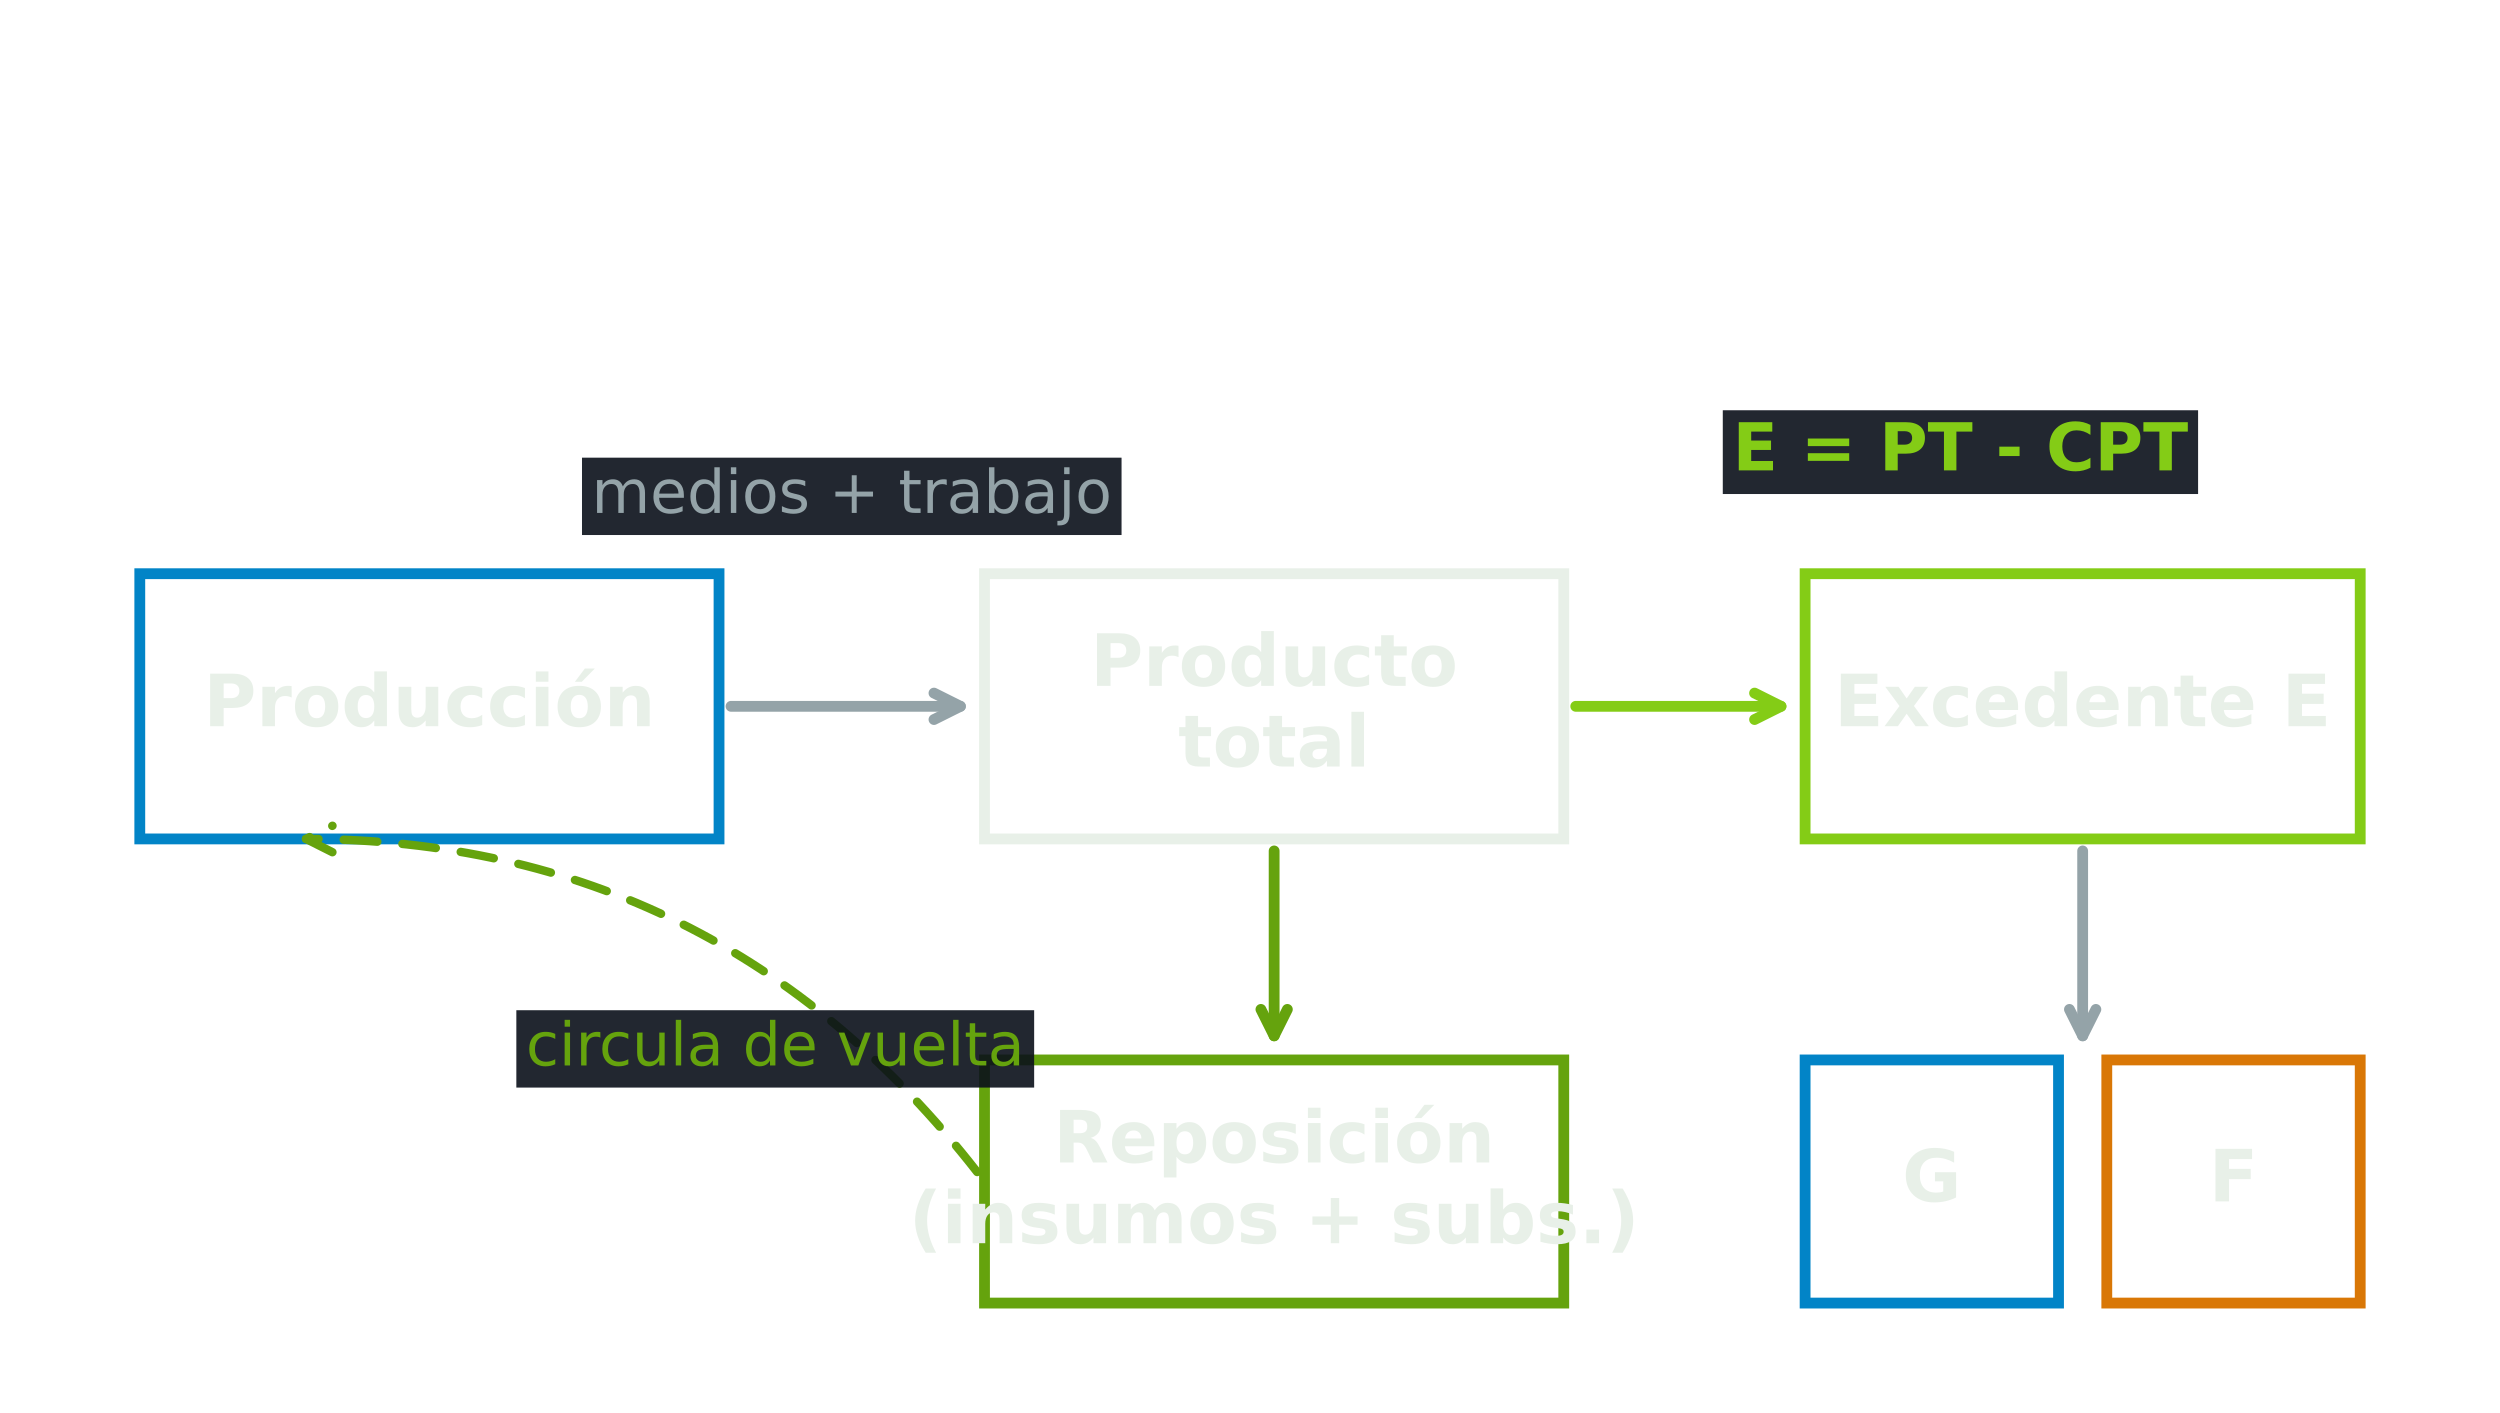
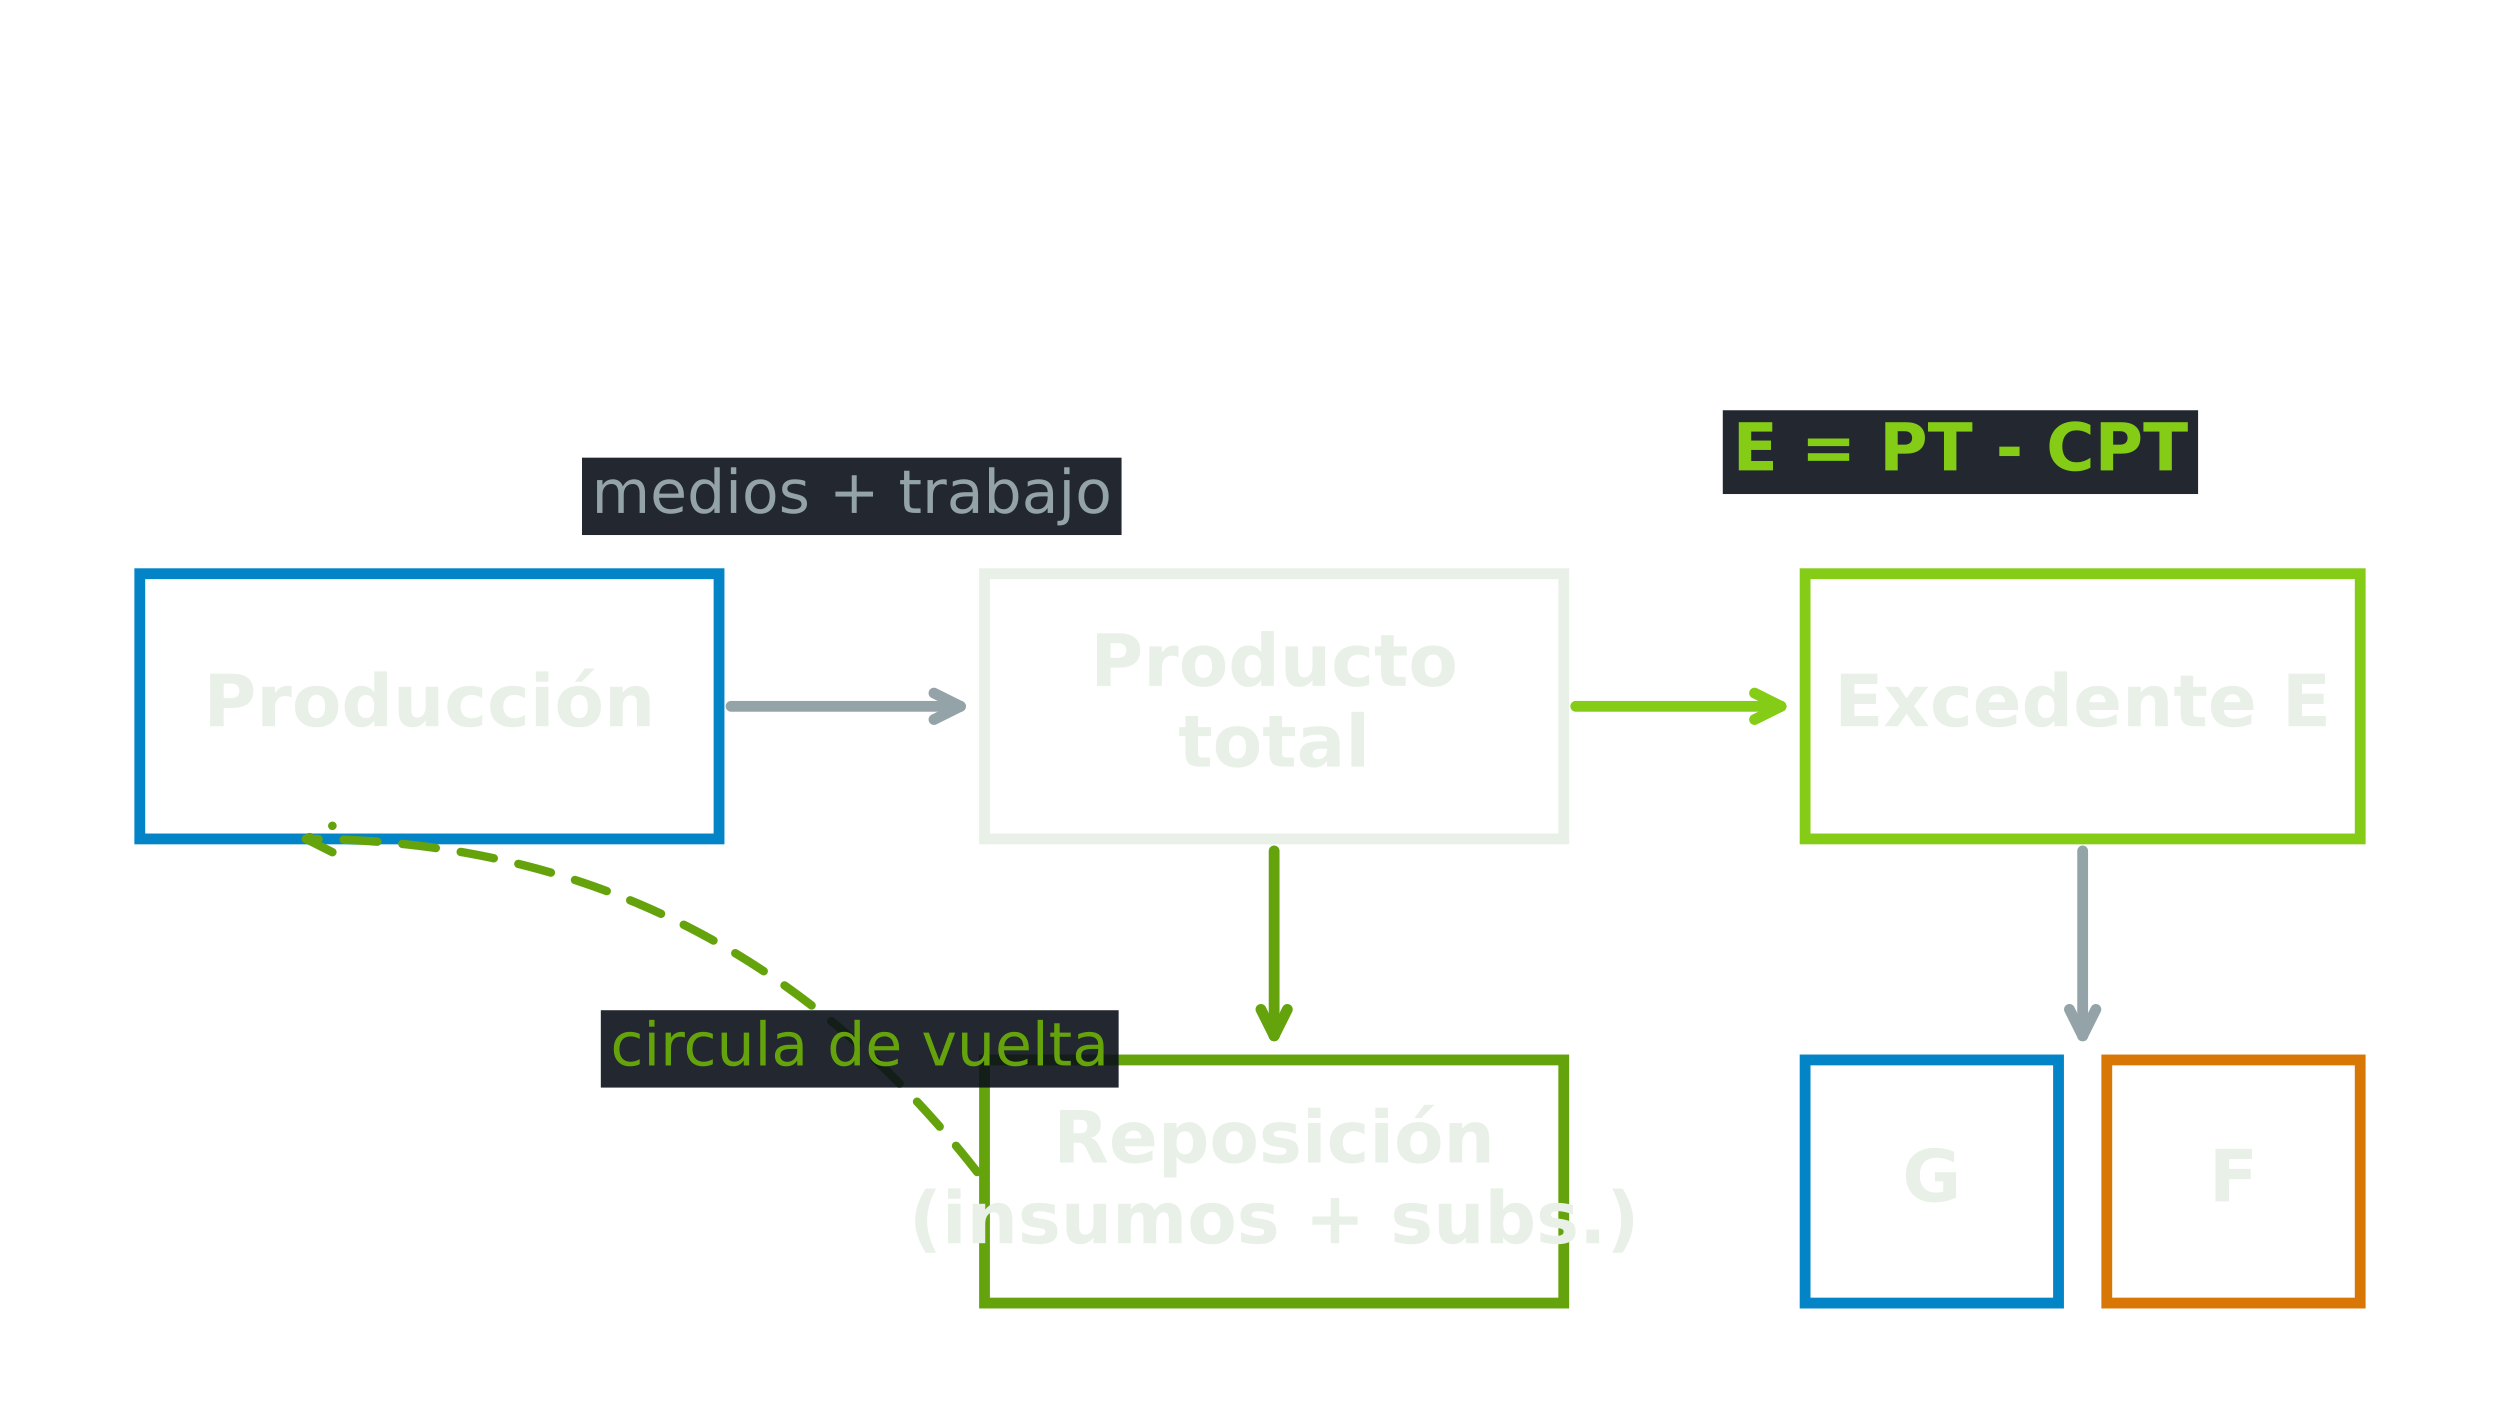
<svg xmlns="http://www.w3.org/2000/svg" xmlns:xlink="http://www.w3.org/1999/xlink" width="416.16pt" height="235.152pt" viewBox="0 0 416.16 235.152" version="1.1">
  <defs>
    <style type="text/css">*{stroke-linejoin: round; stroke-linecap: butt}</style>
  </defs>
  <g id="figure_1">
    <g id="patch_1">
      <path d="M 0 235.152  L 416.16 235.152  L 416.16 -0  L 0 -0  L 0 235.152  z " style="fill: none; opacity: 0" />
    </g>
    <g id="axes_1">
      <g id="patch_2">
        <path d="M 7.2 227.952  L 408.96 227.952  L 408.96 7.2  L 7.2 7.2  L 7.2 227.952  z " style="fill: none" />
      </g>
      <g id="patch_3">
        <path d="M 23.27 139.651  L 119.693 139.651  L 119.693 95.501  L 23.27 95.501  L 23.27 139.651  z " clip-path="url(#pfd6bc962e0)" style="fill: none; stroke: #0284c7; stroke-width: 1.8; stroke-linejoin: miter" />
      </g>
      <g id="patch_4">
        <path d="M 163.886 139.651  L 260.309 139.651  L 260.309 95.501  L 163.886 95.501  L 163.886 139.651  z " clip-path="url(#pfd6bc962e0)" style="fill: none; stroke: #e8f0e8; stroke-width: 1.8; stroke-linejoin: miter" />
      </g>
      <g id="patch_5">
        <path d="M 163.886 216.914  L 260.309 216.914  L 260.309 176.443  L 163.886 176.443  L 163.886 216.914  z " clip-path="url(#pfd6bc962e0)" style="fill: none; stroke: #65a30d; stroke-width: 1.8; stroke-linejoin: miter" />
      </g>
      <g id="patch_6">
        <path d="M 300.485 139.651  L 392.89 139.651  L 392.89 95.501  L 300.485 95.501  L 300.485 139.651  z " clip-path="url(#pfd6bc962e0)" style="fill: none; stroke: #84cc16; stroke-width: 1.8; stroke-linejoin: miter" />
      </g>
      <g id="patch_7">
        <path d="M 300.485 216.914  L 342.67 216.914  L 342.67 176.443  L 300.485 176.443  L 300.485 216.914  z " clip-path="url(#pfd6bc962e0)" style="fill: none; stroke: #0284c7; stroke-width: 1.8; stroke-linejoin: miter" />
      </g>
      <g id="patch_8">
        <path d="M 350.705 216.914  L 392.89 216.914  L 392.89 176.443  L 350.705 176.443  L 350.705 216.914  z " clip-path="url(#pfd6bc962e0)" style="fill: none; stroke: #d97706; stroke-width: 1.8; stroke-linejoin: miter" />
      </g>
      <g id="matplotlib.axis_1" />
      <g id="matplotlib.axis_2" />
      <g id="text_1">
        <g style="fill: #e8f0e8" transform="translate(33.87285 120.8872) scale(0.12 -0.12)">
          <defs>
            <path id="DejaVuSans-Bold-50" d="M 588 4666  L 2584 4666  Q 3475 4666 3951 4270  Q 4428 3875 4428 3144  Q 4428 2409 3951 2014  Q 3475 1619 2584 1619  L 1791 1619  L 1791 0  L 588 0  L 588 4666  z M 1791 3794  L 1791 2491  L 2456 2491  Q 2806 2491 2997 2661  Q 3188 2831 3188 3144  Q 3188 3456 2997 3625  Q 2806 3794 2456 3794  L 1791 3794  z " transform="scale(0.015625)" />
            <path id="DejaVuSans-Bold-72" d="M 3138 2547  Q 2991 2616 2845 2648  Q 2700 2681 2553 2681  Q 2122 2681 1889 2404  Q 1656 2128 1656 1613  L 1656 0  L 538 0  L 538 3500  L 1656 3500  L 1656 2925  Q 1872 3269 2151 3426  Q 2431 3584 2822 3584  Q 2878 3584 2943 3579  Q 3009 3575 3134 3559  L 3138 2547  z " transform="scale(0.015625)" />
            <path id="DejaVuSans-Bold-6f" d="M 2203 2784  Q 1831 2784 1636 2517  Q 1441 2250 1441 1747  Q 1441 1244 1636 976  Q 1831 709 2203 709  Q 2569 709 2762 976  Q 2956 1244 2956 1747  Q 2956 2250 2762 2517  Q 2569 2784 2203 2784  z M 2203 3584  Q 3106 3584 3614 3096  Q 4122 2609 4122 1747  Q 4122 884 3614 396  Q 3106 -91 2203 -91  Q 1297 -91 786 396  Q 275 884 275 1747  Q 275 2609 786 3096  Q 1297 3584 2203 3584  z " transform="scale(0.015625)" />
            <path id="DejaVuSans-Bold-64" d="M 2919 2988  L 2919 4863  L 4044 4863  L 4044 0  L 2919 0  L 2919 506  Q 2688 197 2409 53  Q 2131 -91 1766 -91  Q 1119 -91 703 423  Q 288 938 288 1747  Q 288 2556 703 3070  Q 1119 3584 1766 3584  Q 2128 3584 2408 3439  Q 2688 3294 2919 2988  z M 2181 722  Q 2541 722 2730 984  Q 2919 1247 2919 1747  Q 2919 2247 2730 2509  Q 2541 2772 2181 2772  Q 1825 2772 1636 2509  Q 1447 2247 1447 1747  Q 1447 1247 1636 984  Q 1825 722 2181 722  z " transform="scale(0.015625)" />
            <path id="DejaVuSans-Bold-75" d="M 500 1363  L 500 3500  L 1625 3500  L 1625 3150  Q 1625 2866 1622 2436  Q 1619 2006 1619 1863  Q 1619 1441 1641 1255  Q 1663 1069 1716 984  Q 1784 875 1895 815  Q 2006 756 2150 756  Q 2500 756 2700 1025  Q 2900 1294 2900 1772  L 2900 3500  L 4019 3500  L 4019 0  L 2900 0  L 2900 506  Q 2647 200 2364 54  Q 2081 -91 1741 -91  Q 1134 -91 817 281  Q 500 653 500 1363  z " transform="scale(0.015625)" />
            <path id="DejaVuSans-Bold-63" d="M 3366 3391  L 3366 2478  Q 3138 2634 2908 2709  Q 2678 2784 2431 2784  Q 1963 2784 1702 2511  Q 1441 2238 1441 1747  Q 1441 1256 1702 982  Q 1963 709 2431 709  Q 2694 709 2930 787  Q 3166 866 3366 1019  L 3366 103  Q 3103 6 2833 -42  Q 2563 -91 2291 -91  Q 1344 -91 809 395  Q 275 881 275 1747  Q 275 2613 809 3098  Q 1344 3584 2291 3584  Q 2566 3584 2833 3536  Q 3100 3488 3366 3391  z " transform="scale(0.015625)" />
            <path id="DejaVuSans-Bold-69" d="M 538 3500  L 1656 3500  L 1656 0  L 538 0  L 538 3500  z M 538 4863  L 1656 4863  L 1656 3950  L 538 3950  L 538 4863  z " transform="scale(0.015625)" />
            <path id="DejaVuSans-Bold-f3" d="M 2203 2784  Q 1831 2784 1636 2517  Q 1441 2250 1441 1747  Q 1441 1244 1636 976  Q 1831 709 2203 709  Q 2569 709 2762 976  Q 2956 1244 2956 1747  Q 2956 2250 2762 2517  Q 2569 2784 2203 2784  z M 2203 3584  Q 3106 3584 3614 3096  Q 4122 2609 4122 1747  Q 4122 884 3614 396  Q 3106 -91 2203 -91  Q 1297 -91 786 396  Q 275 884 275 1747  Q 275 2609 786 3096  Q 1297 3584 2203 3584  z M 2694 5119  L 3578 5119  L 2425 3944  L 1813 3944  L 2694 5119  z " transform="scale(0.015625)" />
            <path id="DejaVuSans-Bold-6e" d="M 4056 2131  L 4056 0  L 2931 0  L 2931 347  L 2931 1631  Q 2931 2084 2911 2256  Q 2891 2428 2841 2509  Q 2775 2619 2662 2680  Q 2550 2741 2406 2741  Q 2056 2741 1856 2470  Q 1656 2200 1656 1722  L 1656 0  L 538 0  L 538 3500  L 1656 3500  L 1656 2988  Q 1909 3294 2193 3439  Q 2478 3584 2822 3584  Q 3428 3584 3742 3212  Q 4056 2841 4056 2131  z " transform="scale(0.015625)" />
          </defs>
          <use xlink:href="#DejaVuSans-Bold-50" />
          <use xlink:href="#DejaVuSans-Bold-72" x="73.291" />
          <use xlink:href="#DejaVuSans-Bold-6f" x="122.607" />
          <use xlink:href="#DejaVuSans-Bold-64" x="191.309" />
          <use xlink:href="#DejaVuSans-Bold-75" x="262.891" />
          <use xlink:href="#DejaVuSans-Bold-63" x="334.082" />
          <use xlink:href="#DejaVuSans-Bold-63" x="393.359" />
          <use xlink:href="#DejaVuSans-Bold-69" x="452.637" />
          <use xlink:href="#DejaVuSans-Bold-f3" x="486.914" />
          <use xlink:href="#DejaVuSans-Bold-6e" x="555.615" />
        </g>
      </g>
      <g id="text_2">
        <g style="fill: #e8f0e8" transform="translate(181.506 114.1686) scale(0.12 -0.12)">
          <defs>
            <path id="DejaVuSans-Bold-74" d="M 1759 4494  L 1759 3500  L 2913 3500  L 2913 2700  L 1759 2700  L 1759 1216  Q 1759 972 1856 886  Q 1953 800 2241 800  L 2816 800  L 2816 0  L 1856 0  Q 1194 0 917 276  Q 641 553 641 1216  L 641 2700  L 84 2700  L 84 3500  L 641 3500  L 641 4494  L 1759 4494  z " transform="scale(0.015625)" />
          </defs>
          <use xlink:href="#DejaVuSans-Bold-50" />
          <use xlink:href="#DejaVuSans-Bold-72" x="73.291" />
          <use xlink:href="#DejaVuSans-Bold-6f" x="122.607" />
          <use xlink:href="#DejaVuSans-Bold-64" x="191.309" />
          <use xlink:href="#DejaVuSans-Bold-75" x="262.891" />
          <use xlink:href="#DejaVuSans-Bold-63" x="334.082" />
          <use xlink:href="#DejaVuSans-Bold-74" x="393.359" />
          <use xlink:href="#DejaVuSans-Bold-6f" x="441.162" />
        </g>
        <g style="fill: #e8f0e8" transform="translate(196.1338 127.6059) scale(0.12 -0.12)">
          <defs>
            <path id="DejaVuSans-Bold-61" d="M 2106 1575  Q 1756 1575 1579 1456  Q 1403 1338 1403 1106  Q 1403 894 1545 773  Q 1688 653 1941 653  Q 2256 653 2472 879  Q 2688 1106 2688 1447  L 2688 1575  L 2106 1575  z M 3816 1997  L 3816 0  L 2688 0  L 2688 519  Q 2463 200 2181 54  Q 1900 -91 1497 -91  Q 953 -91 614 226  Q 275 544 275 1050  Q 275 1666 698 1953  Q 1122 2241 2028 2241  L 2688 2241  L 2688 2328  Q 2688 2594 2478 2717  Q 2269 2841 1825 2841  Q 1466 2841 1156 2769  Q 847 2697 581 2553  L 581 3406  Q 941 3494 1303 3539  Q 1666 3584 2028 3584  Q 2975 3584 3395 3211  Q 3816 2838 3816 1997  z " transform="scale(0.015625)" />
            <path id="DejaVuSans-Bold-6c" d="M 538 4863  L 1656 4863  L 1656 0  L 538 0  L 538 4863  z " transform="scale(0.015625)" />
          </defs>
          <use xlink:href="#DejaVuSans-Bold-74" />
          <use xlink:href="#DejaVuSans-Bold-6f" x="47.803" />
          <use xlink:href="#DejaVuSans-Bold-74" x="116.504" />
          <use xlink:href="#DejaVuSans-Bold-61" x="164.307" />
          <use xlink:href="#DejaVuSans-Bold-6c" x="231.787" />
        </g>
      </g>
      <g id="text_3">
        <g style="fill: #e8f0e8" transform="translate(175.356 193.5114) scale(0.12 -0.12)">
          <defs>
            <path id="DejaVuSans-Bold-52" d="M 2297 2597  Q 2675 2597 2839 2737  Q 3003 2878 3003 3200  Q 3003 3519 2839 3656  Q 2675 3794 2297 3794  L 1791 3794  L 1791 2597  L 2297 2597  z M 1791 1766  L 1791 0  L 588 0  L 588 4666  L 2425 4666  Q 3347 4666 3776 4356  Q 4206 4047 4206 3378  Q 4206 2916 3982 2619  Q 3759 2322 3309 2181  Q 3556 2125 3751 1926  Q 3947 1728 4147 1325  L 4800 0  L 3519 0  L 2950 1159  Q 2778 1509 2601 1637  Q 2425 1766 2131 1766  L 1791 1766  z " transform="scale(0.015625)" />
            <path id="DejaVuSans-Bold-65" d="M 4031 1759  L 4031 1441  L 1416 1441  Q 1456 1047 1700 850  Q 1944 653 2381 653  Q 2734 653 3104 758  Q 3475 863 3866 1075  L 3866 213  Q 3469 63 3072 -14  Q 2675 -91 2278 -91  Q 1328 -91 801 392  Q 275 875 275 1747  Q 275 2603 792 3093  Q 1309 3584 2216 3584  Q 3041 3584 3536 3087  Q 4031 2591 4031 1759  z M 2881 2131  Q 2881 2450 2695 2645  Q 2509 2841 2209 2841  Q 1884 2841 1681 2658  Q 1478 2475 1428 2131  L 2881 2131  z " transform="scale(0.015625)" />
            <path id="DejaVuSans-Bold-70" d="M 1656 506  L 1656 -1331  L 538 -1331  L 538 3500  L 1656 3500  L 1656 2988  Q 1888 3294 2169 3439  Q 2450 3584 2816 3584  Q 3463 3584 3878 3070  Q 4294 2556 4294 1747  Q 4294 938 3878 423  Q 3463 -91 2816 -91  Q 2450 -91 2169 54  Q 1888 200 1656 506  z M 2400 2772  Q 2041 2772 1848 2508  Q 1656 2244 1656 1747  Q 1656 1250 1848 986  Q 2041 722 2400 722  Q 2759 722 2948 984  Q 3138 1247 3138 1747  Q 3138 2247 2948 2509  Q 2759 2772 2400 2772  z " transform="scale(0.015625)" />
            <path id="DejaVuSans-Bold-73" d="M 3272 3391  L 3272 2541  Q 2913 2691 2578 2766  Q 2244 2841 1947 2841  Q 1628 2841 1473 2761  Q 1319 2681 1319 2516  Q 1319 2381 1436 2309  Q 1553 2238 1856 2203  L 2053 2175  Q 2913 2066 3209 1816  Q 3506 1566 3506 1031  Q 3506 472 3093 190  Q 2681 -91 1863 -91  Q 1516 -91 1145 -36  Q 775 19 384 128  L 384 978  Q 719 816 1070 734  Q 1422 653 1784 653  Q 2113 653 2278 743  Q 2444 834 2444 1013  Q 2444 1163 2330 1236  Q 2216 1309 1875 1350  L 1678 1375  Q 931 1469 631 1722  Q 331 1975 331 2491  Q 331 3047 712 3315  Q 1094 3584 1881 3584  Q 2191 3584 2531 3537  Q 2872 3491 3272 3391  z " transform="scale(0.015625)" />
          </defs>
          <use xlink:href="#DejaVuSans-Bold-52" />
          <use xlink:href="#DejaVuSans-Bold-65" x="77.002" />
          <use xlink:href="#DejaVuSans-Bold-70" x="144.824" />
          <use xlink:href="#DejaVuSans-Bold-6f" x="216.406" />
          <use xlink:href="#DejaVuSans-Bold-73" x="285.107" />
          <use xlink:href="#DejaVuSans-Bold-69" x="344.629" />
          <use xlink:href="#DejaVuSans-Bold-63" x="378.906" />
          <use xlink:href="#DejaVuSans-Bold-69" x="438.184" />
          <use xlink:href="#DejaVuSans-Bold-f3" x="472.461" />
          <use xlink:href="#DejaVuSans-Bold-6e" x="541.162" />
        </g>
        <g style="fill: #e8f0e8" transform="translate(151.3054 206.9487) scale(0.12 -0.12)">
          <defs>
            <path id="DejaVuSans-Bold-28" d="M 2413 -844  L 1484 -844  Q 1006 -72 778 623  Q 550 1319 550 2003  Q 550 2688 779 3389  Q 1009 4091 1484 4856  L 2413 4856  Q 2013 4116 1813 3408  Q 1613 2700 1613 2009  Q 1613 1319 1811 609  Q 2009 -100 2413 -844  z " transform="scale(0.015625)" />
            <path id="DejaVuSans-Bold-6d" d="M 3781 2919  Q 3994 3244 4286 3414  Q 4578 3584 4928 3584  Q 5531 3584 5847 3212  Q 6163 2841 6163 2131  L 6163 0  L 5038 0  L 5038 1825  Q 5041 1866 5042 1909  Q 5044 1953 5044 2034  Q 5044 2406 4934 2573  Q 4825 2741 4581 2741  Q 4263 2741 4089 2478  Q 3916 2216 3909 1719  L 3909 0  L 2784 0  L 2784 1825  Q 2784 2406 2684 2573  Q 2584 2741 2328 2741  Q 2006 2741 1831 2477  Q 1656 2213 1656 1722  L 1656 0  L 531 0  L 531 3500  L 1656 3500  L 1656 2988  Q 1863 3284 2130 3434  Q 2397 3584 2719 3584  Q 3081 3584 3359 3409  Q 3638 3234 3781 2919  z " transform="scale(0.015625)" />
            <path id="DejaVuSans-Bold-20" transform="scale(0.015625)" />
            <path id="DejaVuSans-Bold-2b" d="M 3053 4013  L 3053 2375  L 4684 2375  L 4684 1638  L 3053 1638  L 3053 0  L 2309 0  L 2309 1638  L 678 1638  L 678 2375  L 2309 2375  L 2309 4013  L 3053 4013  z " transform="scale(0.015625)" />
            <path id="DejaVuSans-Bold-62" d="M 2400 722  Q 2759 722 2948 984  Q 3138 1247 3138 1747  Q 3138 2247 2948 2509  Q 2759 2772 2400 2772  Q 2041 2772 1848 2508  Q 1656 2244 1656 1747  Q 1656 1250 1848 986  Q 2041 722 2400 722  z M 1656 2988  Q 1888 3294 2169 3439  Q 2450 3584 2816 3584  Q 3463 3584 3878 3070  Q 4294 2556 4294 1747  Q 4294 938 3878 423  Q 3463 -91 2816 -91  Q 2450 -91 2169 54  Q 1888 200 1656 506  L 1656 0  L 538 0  L 538 4863  L 1656 4863  L 1656 2988  z " transform="scale(0.015625)" />
            <path id="DejaVuSans-Bold-2e" d="M 653 1209  L 1778 1209  L 1778 0  L 653 0  L 653 1209  z " transform="scale(0.015625)" />
            <path id="DejaVuSans-Bold-29" d="M 513 -844  Q 913 -100 1113 609  Q 1313 1319 1313 2009  Q 1313 2700 1113 3408  Q 913 4116 513 4856  L 1441 4856  Q 1916 4091 2145 3389  Q 2375 2688 2375 2003  Q 2375 1319 2147 623  Q 1919 -72 1441 -844  L 513 -844  z " transform="scale(0.015625)" />
          </defs>
          <use xlink:href="#DejaVuSans-Bold-28" />
          <use xlink:href="#DejaVuSans-Bold-69" x="45.703" />
          <use xlink:href="#DejaVuSans-Bold-6e" x="79.98" />
          <use xlink:href="#DejaVuSans-Bold-73" x="151.172" />
          <use xlink:href="#DejaVuSans-Bold-75" x="210.693" />
          <use xlink:href="#DejaVuSans-Bold-6d" x="281.885" />
          <use xlink:href="#DejaVuSans-Bold-6f" x="386.084" />
          <use xlink:href="#DejaVuSans-Bold-73" x="454.785" />
          <use xlink:href="#DejaVuSans-Bold-20" x="514.307" />
          <use xlink:href="#DejaVuSans-Bold-2b" x="549.121" />
          <use xlink:href="#DejaVuSans-Bold-20" x="632.91" />
          <use xlink:href="#DejaVuSans-Bold-73" x="667.725" />
          <use xlink:href="#DejaVuSans-Bold-75" x="727.246" />
          <use xlink:href="#DejaVuSans-Bold-62" x="798.438" />
          <use xlink:href="#DejaVuSans-Bold-73" x="870.02" />
          <use xlink:href="#DejaVuSans-Bold-2e" x="929.541" />
          <use xlink:href="#DejaVuSans-Bold-29" x="967.529" />
        </g>
      </g>
      <g id="text_4">
        <g style="fill: #e8f0e8" transform="translate(305.3313 120.8872) scale(0.12 -0.12)">
          <defs>
            <path id="DejaVuSans-Bold-45" d="M 588 4666  L 3834 4666  L 3834 3756  L 1791 3756  L 1791 2888  L 3713 2888  L 3713 1978  L 1791 1978  L 1791 909  L 3903 909  L 3903 0  L 588 0  L 588 4666  z " transform="scale(0.015625)" />
            <path id="DejaVuSans-Bold-78" d="M 1422 1791  L 159 3500  L 1344 3500  L 2059 2463  L 2784 3500  L 3969 3500  L 2706 1797  L 4031 0  L 2847 0  L 2059 1106  L 1281 0  L 97 0  L 1422 1791  z " transform="scale(0.015625)" />
          </defs>
          <use xlink:href="#DejaVuSans-Bold-45" />
          <use xlink:href="#DejaVuSans-Bold-78" x="68.311" />
          <use xlink:href="#DejaVuSans-Bold-63" x="132.812" />
          <use xlink:href="#DejaVuSans-Bold-65" x="192.09" />
          <use xlink:href="#DejaVuSans-Bold-64" x="259.912" />
          <use xlink:href="#DejaVuSans-Bold-65" x="331.494" />
          <use xlink:href="#DejaVuSans-Bold-6e" x="399.316" />
          <use xlink:href="#DejaVuSans-Bold-74" x="470.508" />
          <use xlink:href="#DejaVuSans-Bold-65" x="518.311" />
          <use xlink:href="#DejaVuSans-Bold-20" x="586.133" />
          <use xlink:href="#DejaVuSans-Bold-45" x="620.947" />
        </g>
      </g>
      <g id="text_5">
        <g style="fill: #e8f0e8" transform="translate(316.6525 199.99) scale(0.12 -0.12)">
          <defs>
            <path id="DejaVuSans-Bold-47" d="M 4781 347  Q 4331 128 3847 18  Q 3363 -91 2847 -91  Q 1681 -91 1000 561  Q 319 1213 319 2328  Q 319 3456 1012 4103  Q 1706 4750 2913 4750  Q 3378 4750 3804 4662  Q 4231 4575 4609 4403  L 4609 3438  Q 4219 3659 3833 3768  Q 3447 3878 3059 3878  Q 2341 3878 1952 3476  Q 1563 3075 1563 2328  Q 1563 1588 1938 1184  Q 2313 781 3003 781  Q 3191 781 3352 804  Q 3513 828 3641 878  L 3641 1784  L 2906 1784  L 2906 2591  L 4781 2591  L 4781 347  z " transform="scale(0.015625)" />
          </defs>
          <use xlink:href="#DejaVuSans-Bold-47" />
        </g>
      </g>
      <g id="text_6">
        <g style="fill: #e8f0e8" transform="translate(367.6984 199.99) scale(0.12 -0.12)">
          <defs>
            <path id="DejaVuSans-Bold-46" d="M 588 4666  L 3834 4666  L 3834 3756  L 1791 3756  L 1791 2888  L 3713 2888  L 3713 1978  L 1791 1978  L 1791 0  L 588 0  L 588 4666  z " transform="scale(0.015625)" />
          </defs>
          <use xlink:href="#DejaVuSans-Bold-46" />
        </g>
      </g>
      <g id="patch_9">
        <path d="M 121.692 117.576  Q 141.788 117.576 159.873 117.576  " style="fill: none; stroke: #94a3a8; stroke-width: 1.8; stroke-linecap: round" />
        <path d="M 155.473 115.376  L 159.873 117.576  L 155.473 119.776  " style="fill: none; stroke: #94a3a8; stroke-width: 1.8; stroke-linecap: round" />
      </g>
      <g id="patch_10">
        <path d="M 262.305 117.576  Q 280.395 117.576 296.473 117.576  " style="fill: none; stroke: #84cc16; stroke-width: 1.8; stroke-linecap: round" />
        <path d="M 292.073 115.376  L 296.473 117.576  L 292.073 119.776  " style="fill: none; stroke: #84cc16; stroke-width: 1.8; stroke-linecap: round" />
      </g>
      <g id="patch_11">
        <path d="M 212.098 141.65  Q 212.098 158.046 212.098 172.43  " style="fill: none; stroke: #65a30d; stroke-width: 1.8; stroke-linecap: round" />
        <path d="M 214.298 168.03  L 212.098 172.43  L 209.898 168.03  " style="fill: none; stroke: #65a30d; stroke-width: 1.8; stroke-linecap: round" />
      </g>
      <g id="patch_12">
        <path d="M 162.664 195.096  Q 119.499 139.831 50.939 139.65  " style="fill: none; stroke-dasharray: 5.6,4.2; stroke-dashoffset: 0; stroke: #65a30d; stroke-width: 1.4; stroke-linecap: round" />
        <path d="M 55.333 141.861  L 50.939 139.65  L 55.345 137.461  " style="fill: none; stroke-dasharray: 5.6,4.2; stroke-dashoffset: 0; stroke: #65a30d; stroke-width: 1.4; stroke-linecap: round" />
      </g>
      <g id="patch_13">
        <path d="M 346.687 141.65  Q 346.687 158.046 346.687 172.43  " style="fill: none; stroke: #94a3a8; stroke-width: 1.8; stroke-linecap: round" />
        <path d="M 348.887 168.03  L 346.687 172.43  L 344.487 168.03  " style="fill: none; stroke: #94a3a8; stroke-width: 1.8; stroke-linecap: round" />
      </g>
      <g id="text_7">
        <g id="patch_14">
          <path d="M 96.881 89.063  L 186.698 89.063  L 186.698 76.185  L 96.881 76.185  z " style="fill: #0a0f1a; opacity: 0.9" />
        </g>
        <g style="fill: #94a3a8" transform="translate(98.48101 85.38298) scale(0.1 -0.1)">
          <defs>
            <path id="DejaVuSans-6d" d="M 3328 2828  Q 3544 3216 3844 3400  Q 4144 3584 4550 3584  Q 5097 3584 5394 3201  Q 5691 2819 5691 2113  L 5691 0  L 5113 0  L 5113 2094  Q 5113 2597 4934 2840  Q 4756 3084 4391 3084  Q 3944 3084 3684 2787  Q 3425 2491 3425 1978  L 3425 0  L 2847 0  L 2847 2094  Q 2847 2600 2669 2842  Q 2491 3084 2119 3084  Q 1678 3084 1418 2786  Q 1159 2488 1159 1978  L 1159 0  L 581 0  L 581 3500  L 1159 3500  L 1159 2956  Q 1356 3278 1631 3431  Q 1906 3584 2284 3584  Q 2666 3584 2933 3390  Q 3200 3197 3328 2828  z " transform="scale(0.015625)" />
            <path id="DejaVuSans-65" d="M 3597 1894  L 3597 1613  L 953 1613  Q 991 1019 1311 708  Q 1631 397 2203 397  Q 2534 397 2845 478  Q 3156 559 3463 722  L 3463 178  Q 3153 47 2828 -22  Q 2503 -91 2169 -91  Q 1331 -91 842 396  Q 353 884 353 1716  Q 353 2575 817 3079  Q 1281 3584 2069 3584  Q 2775 3584 3186 3129  Q 3597 2675 3597 1894  z M 3022 2063  Q 3016 2534 2758 2815  Q 2500 3097 2075 3097  Q 1594 3097 1305 2825  Q 1016 2553 972 2059  L 3022 2063  z " transform="scale(0.015625)" />
            <path id="DejaVuSans-64" d="M 2906 2969  L 2906 4863  L 3481 4863  L 3481 0  L 2906 0  L 2906 525  Q 2725 213 2448 61  Q 2172 -91 1784 -91  Q 1150 -91 751 415  Q 353 922 353 1747  Q 353 2572 751 3078  Q 1150 3584 1784 3584  Q 2172 3584 2448 3432  Q 2725 3281 2906 2969  z M 947 1747  Q 947 1113 1208 752  Q 1469 391 1925 391  Q 2381 391 2643 752  Q 2906 1113 2906 1747  Q 2906 2381 2643 2742  Q 2381 3103 1925 3103  Q 1469 3103 1208 2742  Q 947 2381 947 1747  z " transform="scale(0.015625)" />
            <path id="DejaVuSans-69" d="M 603 3500  L 1178 3500  L 1178 0  L 603 0  L 603 3500  z M 603 4863  L 1178 4863  L 1178 4134  L 603 4134  L 603 4863  z " transform="scale(0.015625)" />
            <path id="DejaVuSans-6f" d="M 1959 3097  Q 1497 3097 1228 2736  Q 959 2375 959 1747  Q 959 1119 1226 758  Q 1494 397 1959 397  Q 2419 397 2687 759  Q 2956 1122 2956 1747  Q 2956 2369 2687 2733  Q 2419 3097 1959 3097  z M 1959 3584  Q 2709 3584 3137 3096  Q 3566 2609 3566 1747  Q 3566 888 3137 398  Q 2709 -91 1959 -91  Q 1206 -91 779 398  Q 353 888 353 1747  Q 353 2609 779 3096  Q 1206 3584 1959 3584  z " transform="scale(0.015625)" />
            <path id="DejaVuSans-73" d="M 2834 3397  L 2834 2853  Q 2591 2978 2328 3040  Q 2066 3103 1784 3103  Q 1356 3103 1142 2972  Q 928 2841 928 2578  Q 928 2378 1081 2264  Q 1234 2150 1697 2047  L 1894 2003  Q 2506 1872 2764 1633  Q 3022 1394 3022 966  Q 3022 478 2636 193  Q 2250 -91 1575 -91  Q 1294 -91 989 -36  Q 684 19 347 128  L 347 722  Q 666 556 975 473  Q 1284 391 1588 391  Q 1994 391 2212 530  Q 2431 669 2431 922  Q 2431 1156 2273 1281  Q 2116 1406 1581 1522  L 1381 1569  Q 847 1681 609 1914  Q 372 2147 372 2553  Q 372 3047 722 3315  Q 1072 3584 1716 3584  Q 2034 3584 2315 3537  Q 2597 3491 2834 3397  z " transform="scale(0.015625)" />
            <path id="DejaVuSans-20" transform="scale(0.015625)" />
            <path id="DejaVuSans-2b" d="M 2944 4013  L 2944 2272  L 4684 2272  L 4684 1741  L 2944 1741  L 2944 0  L 2419 0  L 2419 1741  L 678 1741  L 678 2272  L 2419 2272  L 2419 4013  L 2944 4013  z " transform="scale(0.015625)" />
            <path id="DejaVuSans-74" d="M 1172 4494  L 1172 3500  L 2356 3500  L 2356 3053  L 1172 3053  L 1172 1153  Q 1172 725 1289 603  Q 1406 481 1766 481  L 2356 481  L 2356 0  L 1766 0  Q 1100 0 847 248  Q 594 497 594 1153  L 594 3053  L 172 3053  L 172 3500  L 594 3500  L 594 4494  L 1172 4494  z " transform="scale(0.015625)" />
            <path id="DejaVuSans-72" d="M 2631 2963  Q 2534 3019 2420 3045  Q 2306 3072 2169 3072  Q 1681 3072 1420 2755  Q 1159 2438 1159 1844  L 1159 0  L 581 0  L 581 3500  L 1159 3500  L 1159 2956  Q 1341 3275 1631 3429  Q 1922 3584 2338 3584  Q 2397 3584 2469 3576  Q 2541 3569 2628 3553  L 2631 2963  z " transform="scale(0.015625)" />
            <path id="DejaVuSans-61" d="M 2194 1759  Q 1497 1759 1228 1600  Q 959 1441 959 1056  Q 959 750 1161 570  Q 1363 391 1709 391  Q 2188 391 2477 730  Q 2766 1069 2766 1631  L 2766 1759  L 2194 1759  z M 3341 1997  L 3341 0  L 2766 0  L 2766 531  Q 2569 213 2275 61  Q 1981 -91 1556 -91  Q 1019 -91 701 211  Q 384 513 384 1019  Q 384 1609 779 1909  Q 1175 2209 1959 2209  L 2766 2209  L 2766 2266  Q 2766 2663 2505 2880  Q 2244 3097 1772 3097  Q 1472 3097 1187 3025  Q 903 2953 641 2809  L 641 3341  Q 956 3463 1253 3523  Q 1550 3584 1831 3584  Q 2591 3584 2966 3190  Q 3341 2797 3341 1997  z " transform="scale(0.015625)" />
            <path id="DejaVuSans-62" d="M 3116 1747  Q 3116 2381 2855 2742  Q 2594 3103 2138 3103  Q 1681 3103 1420 2742  Q 1159 2381 1159 1747  Q 1159 1113 1420 752  Q 1681 391 2138 391  Q 2594 391 2855 752  Q 3116 1113 3116 1747  z M 1159 2969  Q 1341 3281 1617 3432  Q 1894 3584 2278 3584  Q 2916 3584 3314 3078  Q 3713 2572 3713 1747  Q 3713 922 3314 415  Q 2916 -91 2278 -91  Q 1894 -91 1617 61  Q 1341 213 1159 525  L 1159 0  L 581 0  L 581 4863  L 1159 4863  L 1159 2969  z " transform="scale(0.015625)" />
            <path id="DejaVuSans-6a" d="M 603 3500  L 1178 3500  L 1178 -63  Q 1178 -731 923 -1031  Q 669 -1331 103 -1331  L -116 -1331  L -116 -844  L 38 -844  Q 366 -844 484 -692  Q 603 -541 603 -63  L 603 3500  z M 603 4863  L 1178 4863  L 1178 4134  L 603 4134  L 603 4863  z " transform="scale(0.015625)" />
          </defs>
          <use xlink:href="#DejaVuSans-6d" />
          <use xlink:href="#DejaVuSans-65" x="97.412" />
          <use xlink:href="#DejaVuSans-64" x="158.936" />
          <use xlink:href="#DejaVuSans-69" x="222.412" />
          <use xlink:href="#DejaVuSans-6f" x="250.195" />
          <use xlink:href="#DejaVuSans-73" x="311.377" />
          <use xlink:href="#DejaVuSans-20" x="363.477" />
          <use xlink:href="#DejaVuSans-2b" x="395.264" />
          <use xlink:href="#DejaVuSans-20" x="479.053" />
          <use xlink:href="#DejaVuSans-74" x="510.84" />
          <use xlink:href="#DejaVuSans-72" x="550.049" />
          <use xlink:href="#DejaVuSans-61" x="591.162" />
          <use xlink:href="#DejaVuSans-62" x="652.441" />
          <use xlink:href="#DejaVuSans-61" x="715.918" />
          <use xlink:href="#DejaVuSans-6a" x="777.197" />
          <use xlink:href="#DejaVuSans-6f" x="804.98" />
        </g>
      </g>
      <g id="text_8">
        <g id="patch_15">
          <path d="M 286.782 82.238  L 365.903 82.238  L 365.903 68.292  L 286.782 68.292  z " style="fill: #0a0f1a; opacity: 0.9" />
        </g>
        <g style="fill: #84cc16" transform="translate(288.432 78.30051) scale(0.11 -0.11)">
          <defs>
            <path id="DejaVuSans-Bold-3d" d="M 678 3084  L 4684 3084  L 4684 2350  L 678 2350  L 678 3084  z M 678 1663  L 4684 1663  L 4684 922  L 678 922  L 678 1663  z " transform="scale(0.015625)" />
            <path id="DejaVuSans-Bold-54" d="M 31 4666  L 4331 4666  L 4331 3756  L 2784 3756  L 2784 0  L 1581 0  L 1581 3756  L 31 3756  L 31 4666  z " transform="scale(0.015625)" />
            <path id="DejaVuSans-Bold-2d" d="M 347 2297  L 2309 2297  L 2309 1388  L 347 1388  L 347 2297  z " transform="scale(0.015625)" />
            <path id="DejaVuSans-Bold-43" d="M 4288 256  Q 3956 84 3597 -3  Q 3238 -91 2847 -91  Q 1681 -91 1000 561  Q 319 1213 319 2328  Q 319 3447 1000 4098  Q 1681 4750 2847 4750  Q 3238 4750 3597 4662  Q 3956 4575 4288 4403  L 4288 3438  Q 3953 3666 3628 3772  Q 3303 3878 2944 3878  Q 2300 3878 1931 3465  Q 1563 3053 1563 2328  Q 1563 1606 1931 1193  Q 2300 781 2944 781  Q 3303 781 3628 887  Q 3953 994 4288 1222  L 4288 256  z " transform="scale(0.015625)" />
          </defs>
          <use xlink:href="#DejaVuSans-Bold-45" />
          <use xlink:href="#DejaVuSans-Bold-20" x="68.311" />
          <use xlink:href="#DejaVuSans-Bold-3d" x="103.125" />
          <use xlink:href="#DejaVuSans-Bold-20" x="186.914" />
          <use xlink:href="#DejaVuSans-Bold-50" x="221.729" />
          <use xlink:href="#DejaVuSans-Bold-54" x="295.02" />
          <use xlink:href="#DejaVuSans-Bold-20" x="363.232" />
          <use xlink:href="#DejaVuSans-Bold-2d" x="398.047" />
          <use xlink:href="#DejaVuSans-Bold-20" x="439.551" />
          <use xlink:href="#DejaVuSans-Bold-43" x="474.365" />
          <use xlink:href="#DejaVuSans-Bold-50" x="547.754" />
          <use xlink:href="#DejaVuSans-Bold-54" x="621.045" />
        </g>
      </g>
      <g id="text_9">
        <g id="patch_16">
-           <path d="M 85.952 181.043  L 172.15 181.043  L 172.15 168.165  L 85.952 168.165  z " style="fill: #0a0f1a; opacity: 0.9" />
-         </g>
-         <g style="fill: #65a30d" transform="translate(87.552 177.363) scale(0.1 -0.1)">
+           <path d="M 100.014 181.043  L 186.212 181.043  L 186.212 168.165  L 100.014 168.165  z " style="fill: #0a0f1a; opacity: 0.9" />
+         </g>
+         <g style="fill: #65a30d" transform="translate(101.6136 177.363) scale(0.1 -0.1)">
          <defs>
            <path id="DejaVuSans-63" d="M 3122 3366  L 3122 2828  Q 2878 2963 2633 3030  Q 2388 3097 2138 3097  Q 1578 3097 1268 2742  Q 959 2388 959 1747  Q 959 1106 1268 751  Q 1578 397 2138 397  Q 2388 397 2633 464  Q 2878 531 3122 666  L 3122 134  Q 2881 22 2623 -34  Q 2366 -91 2075 -91  Q 1284 -91 818 406  Q 353 903 353 1747  Q 353 2603 823 3093  Q 1294 3584 2113 3584  Q 2378 3584 2631 3529  Q 2884 3475 3122 3366  z " transform="scale(0.015625)" />
            <path id="DejaVuSans-75" d="M 544 1381  L 544 3500  L 1119 3500  L 1119 1403  Q 1119 906 1312 657  Q 1506 409 1894 409  Q 2359 409 2629 706  Q 2900 1003 2900 1516  L 2900 3500  L 3475 3500  L 3475 0  L 2900 0  L 2900 538  Q 2691 219 2414 64  Q 2138 -91 1772 -91  Q 1169 -91 856 284  Q 544 659 544 1381  z M 1991 3584  L 1991 3584  z " transform="scale(0.015625)" />
            <path id="DejaVuSans-6c" d="M 603 4863  L 1178 4863  L 1178 0  L 603 0  L 603 4863  z " transform="scale(0.015625)" />
            <path id="DejaVuSans-76" d="M 191 3500  L 800 3500  L 1894 563  L 2988 3500  L 3597 3500  L 2284 0  L 1503 0  L 191 3500  z " transform="scale(0.015625)" />
          </defs>
          <use xlink:href="#DejaVuSans-63" />
          <use xlink:href="#DejaVuSans-69" x="54.98" />
          <use xlink:href="#DejaVuSans-72" x="82.764" />
          <use xlink:href="#DejaVuSans-63" x="121.627" />
          <use xlink:href="#DejaVuSans-75" x="176.607" />
          <use xlink:href="#DejaVuSans-6c" x="239.986" />
          <use xlink:href="#DejaVuSans-61" x="267.77" />
          <use xlink:href="#DejaVuSans-20" x="329.049" />
          <use xlink:href="#DejaVuSans-64" x="360.836" />
          <use xlink:href="#DejaVuSans-65" x="424.312" />
          <use xlink:href="#DejaVuSans-20" x="485.836" />
          <use xlink:href="#DejaVuSans-76" x="517.623" />
          <use xlink:href="#DejaVuSans-75" x="576.803" />
          <use xlink:href="#DejaVuSans-65" x="640.182" />
          <use xlink:href="#DejaVuSans-6c" x="701.705" />
          <use xlink:href="#DejaVuSans-74" x="729.488" />
          <use xlink:href="#DejaVuSans-61" x="768.697" />
        </g>
      </g>
    </g>
  </g>
  <defs>
    <clipPath id="pfd6bc962e0">
      <rect x="7.2" y="7.2" width="401.76" height="220.752" />
    </clipPath>
  </defs>
</svg>
